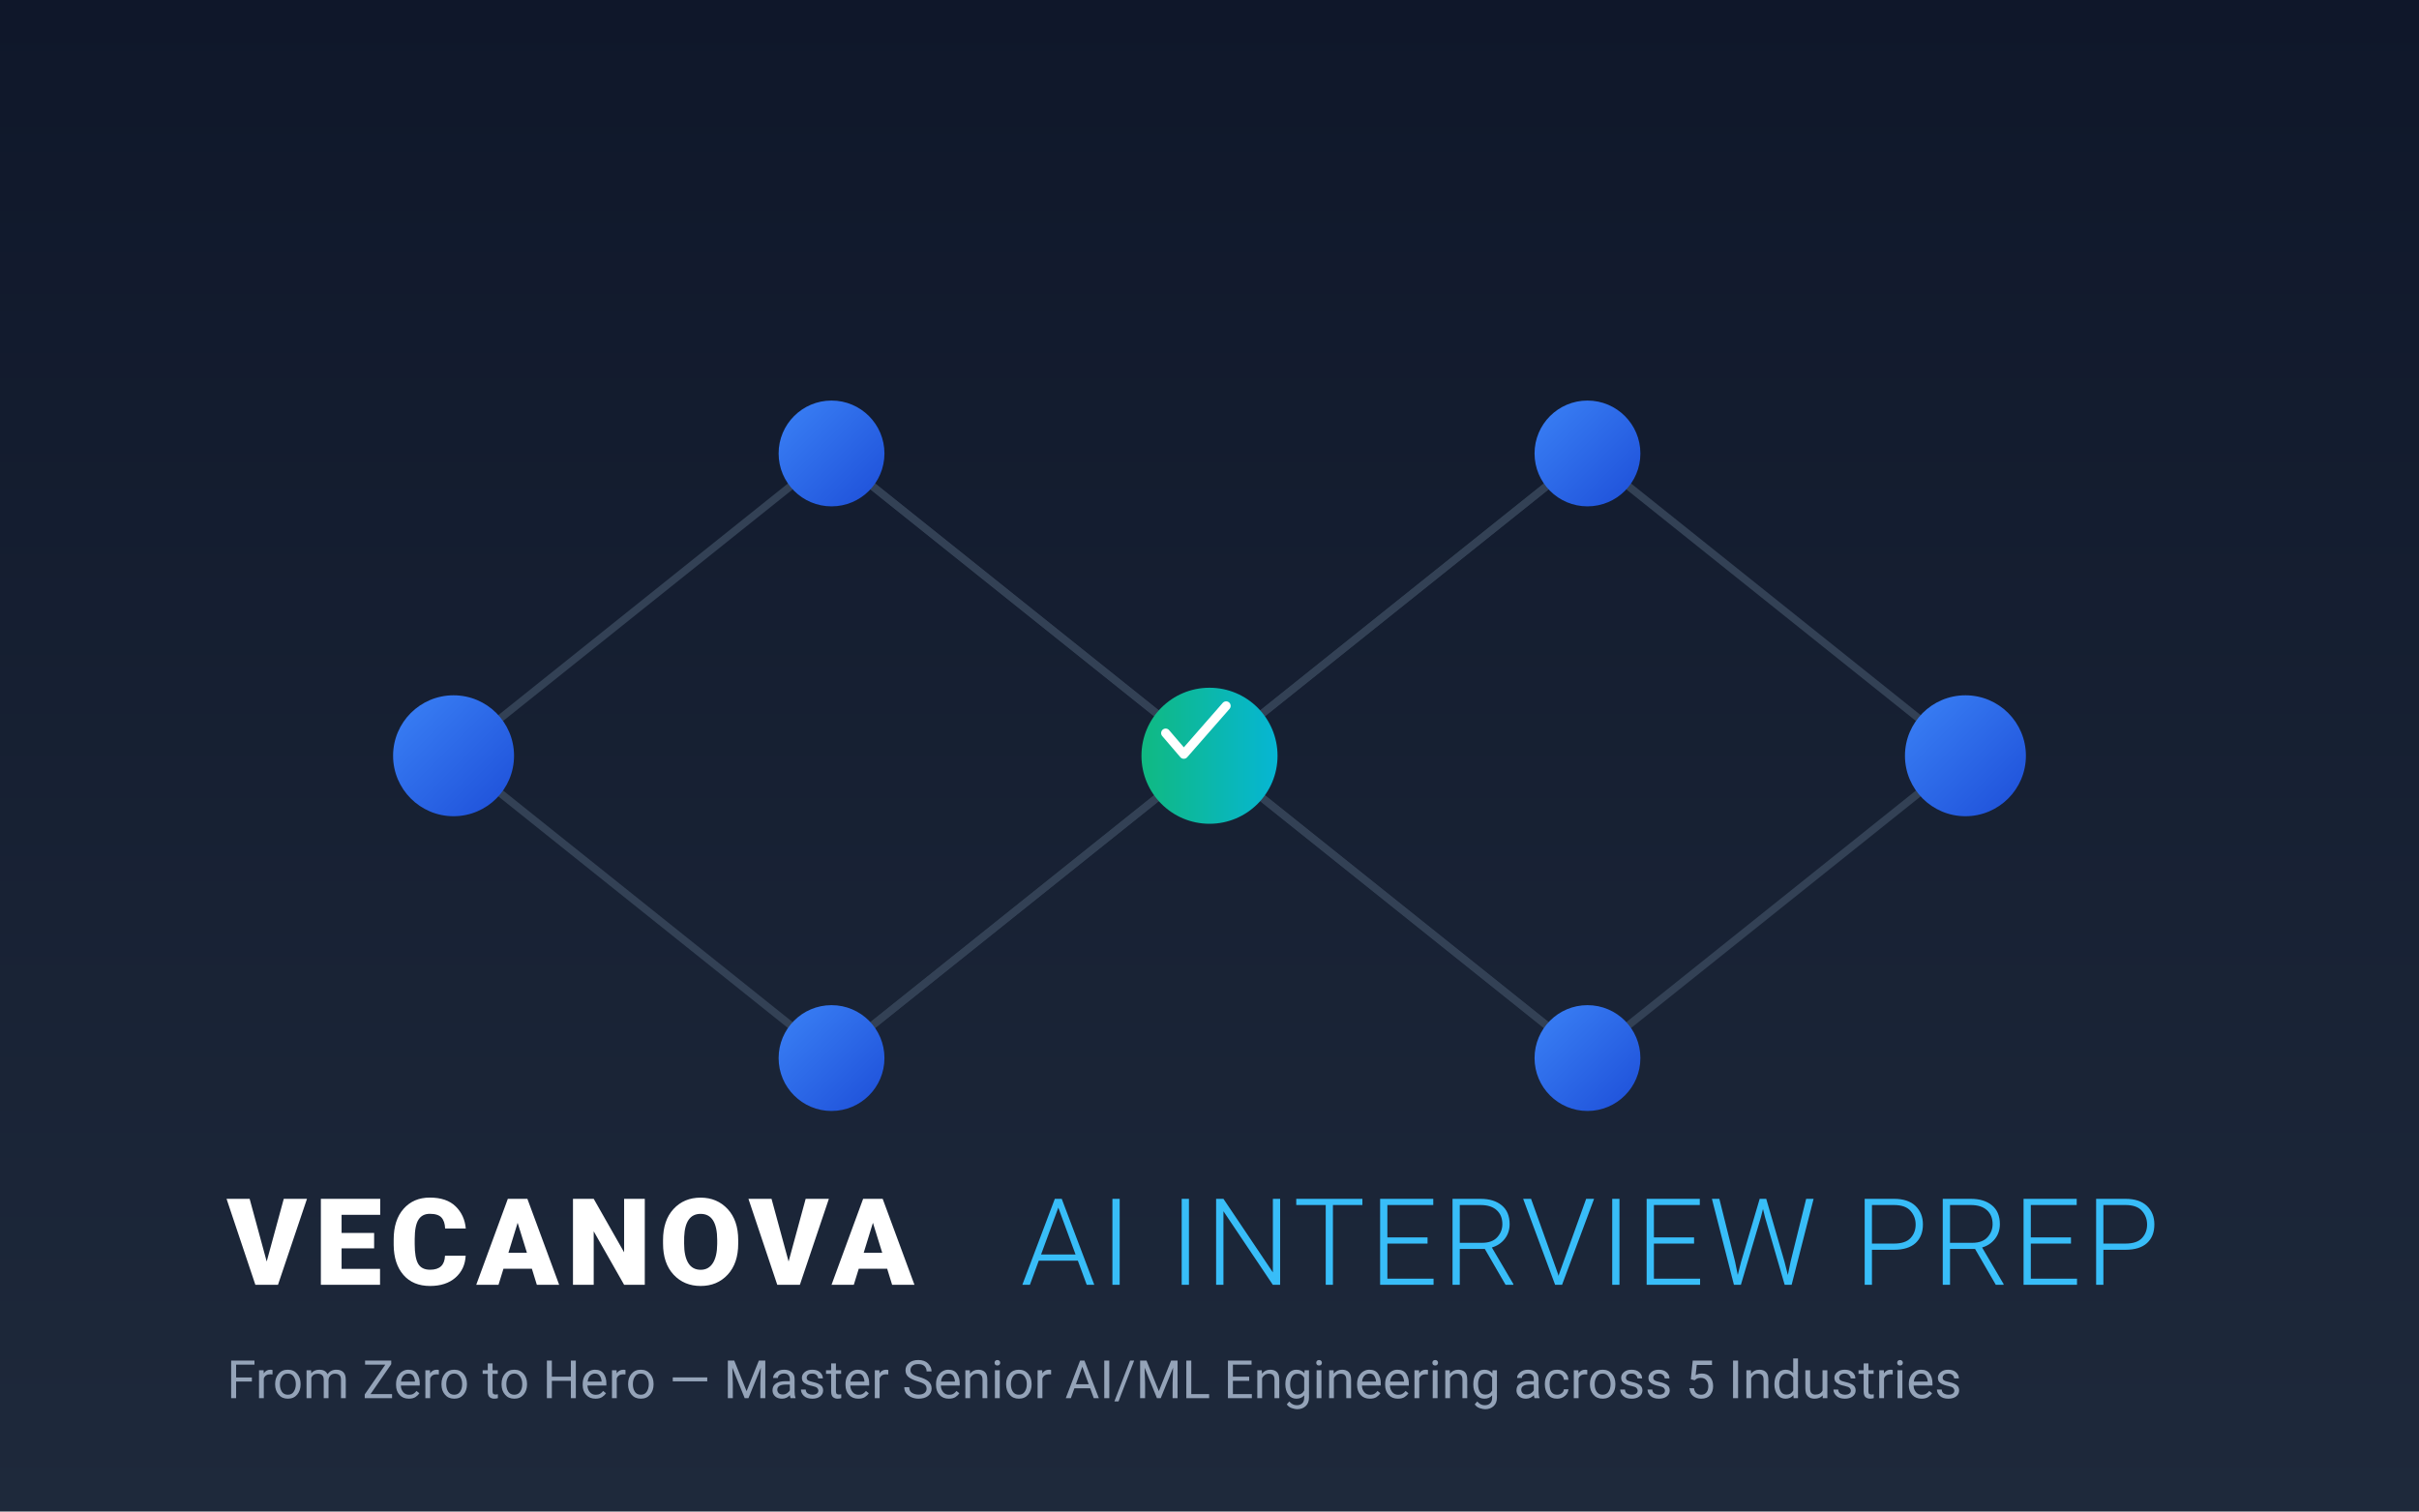
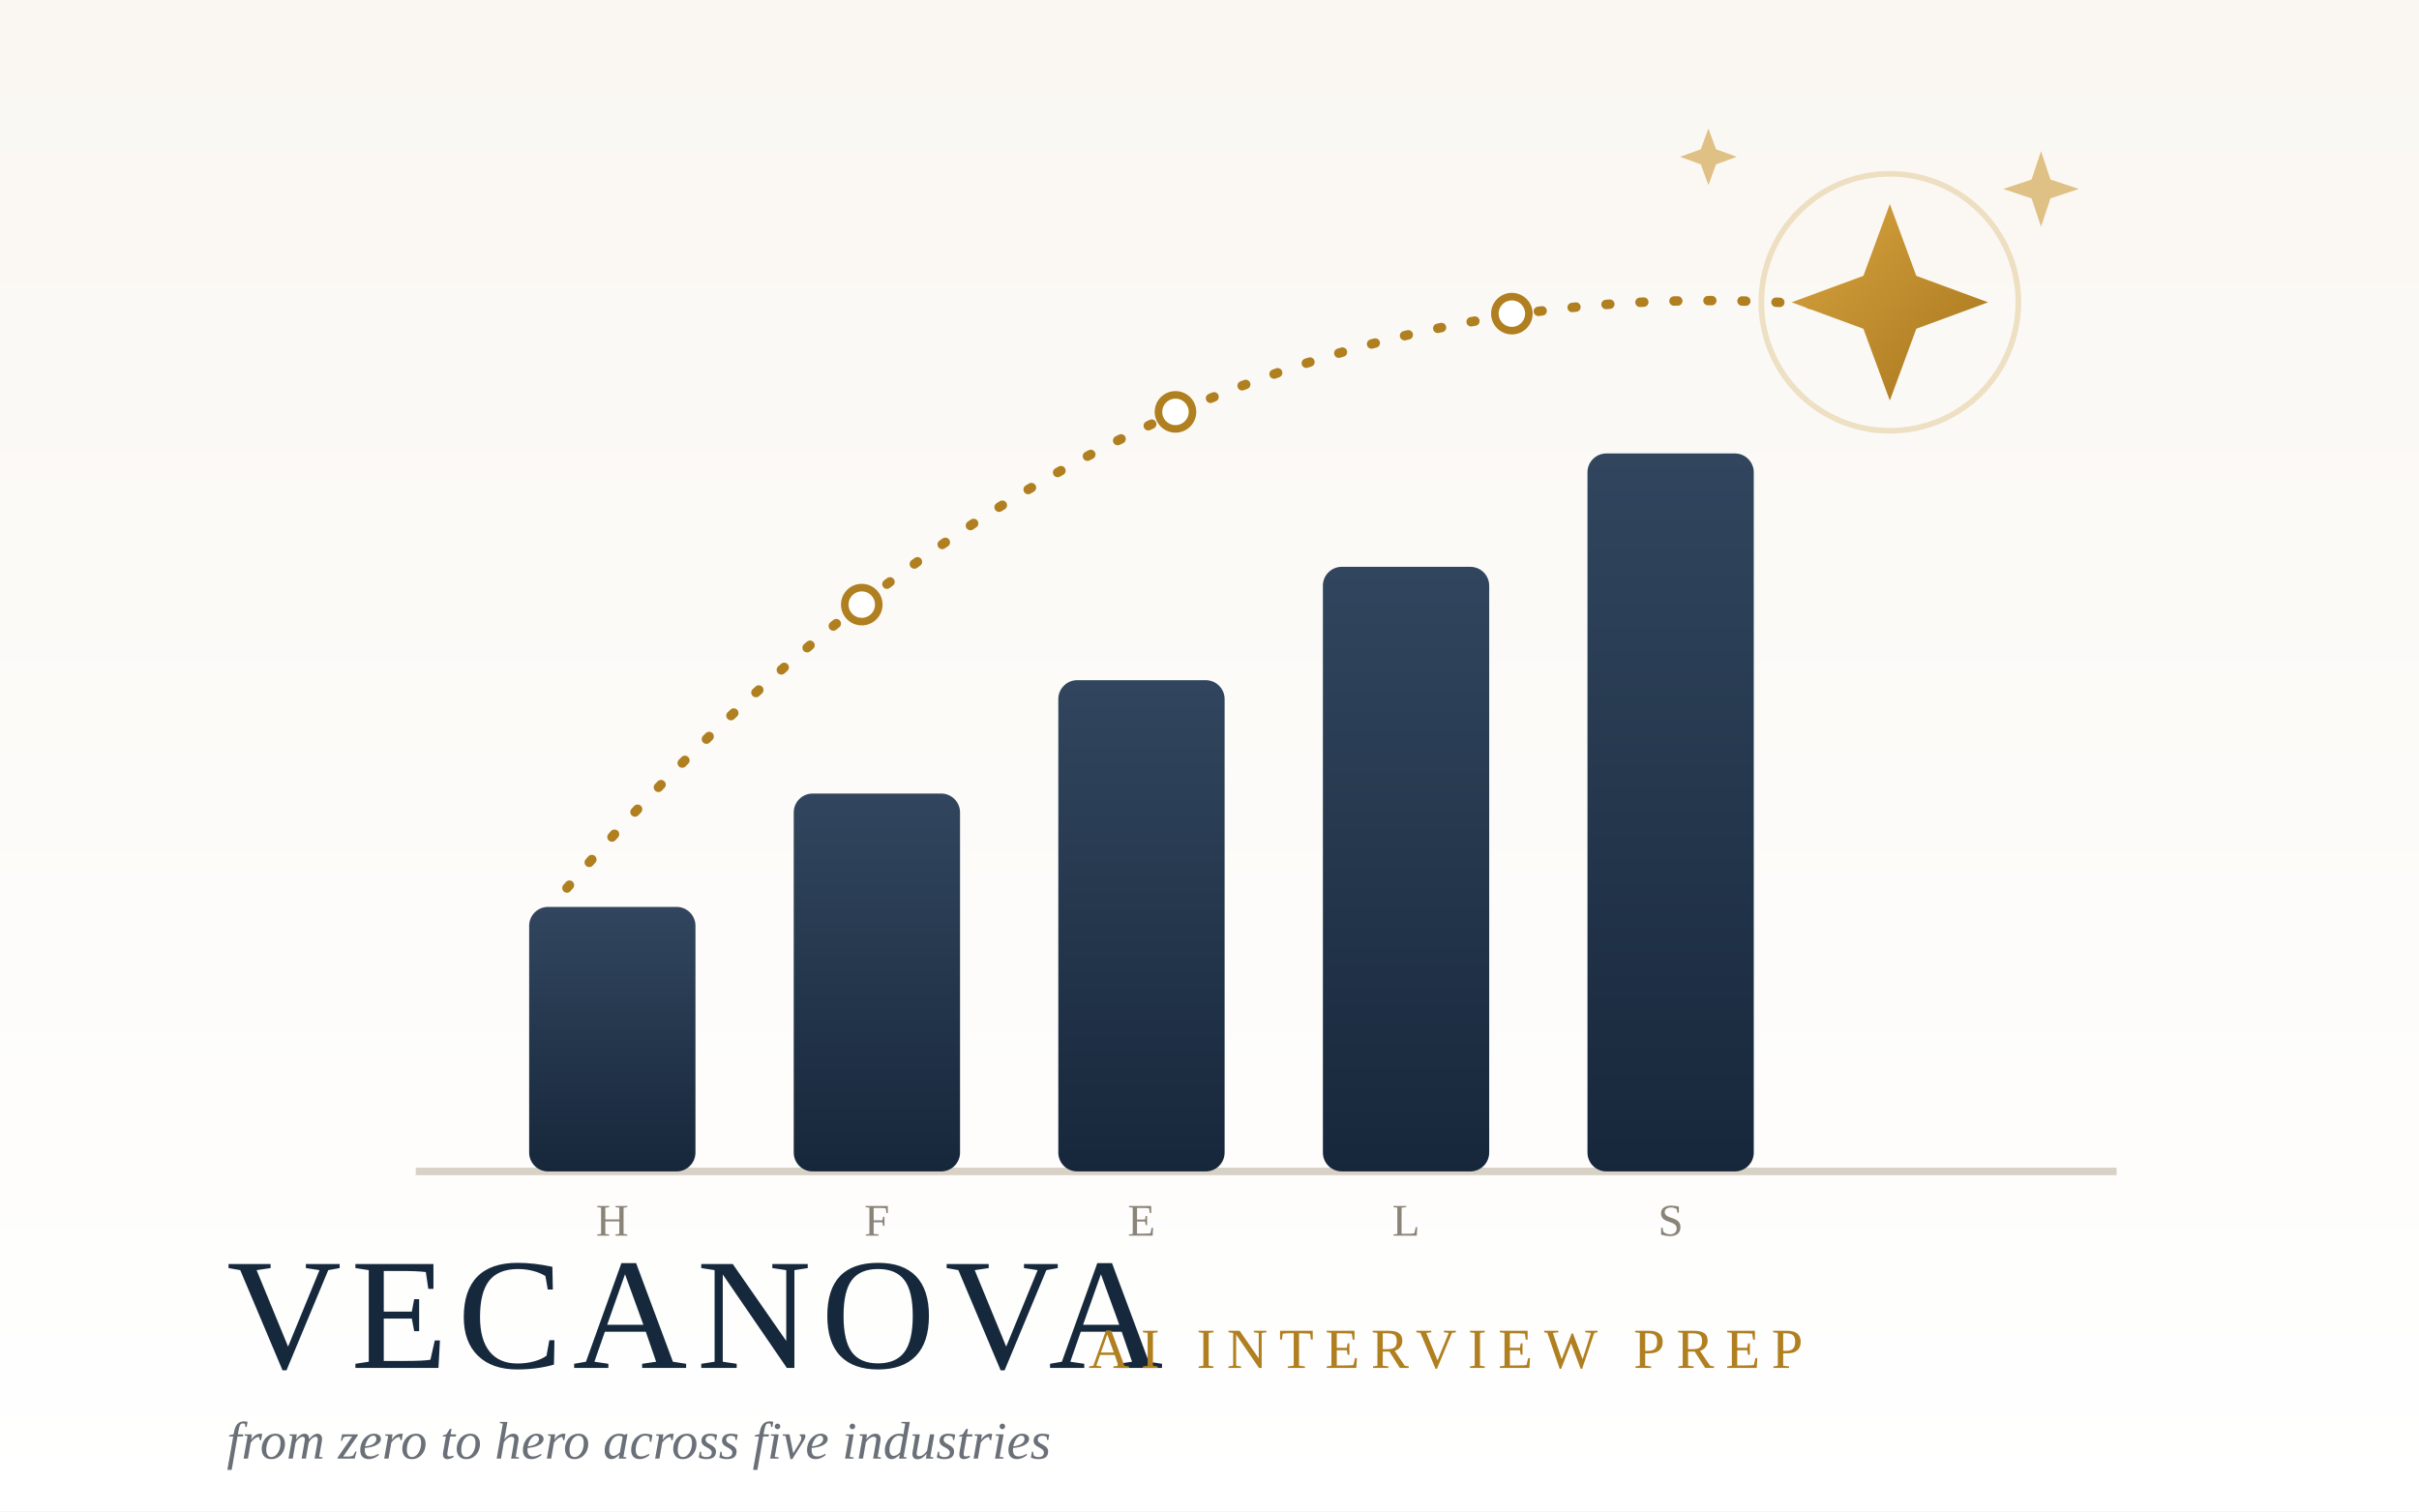
- <svg xmlns="http://www.w3.org/2000/svg" viewBox="0 0 640 400" width="640" height="400" role="img" aria-label="VECANOVA AI Interview Prep — Neural Network and Interview Gates">
+ <svg xmlns="http://www.w3.org/2000/svg" viewBox="0 0 640 400" width="640" height="400" role="img" aria-label="vecanova ai interview prep — five industry pillars and a rising trajectory to the nova star">
  <defs>
    <linearGradient id="bg" x1="0" y1="0" x2="0" y2="1">
-       <stop offset="0%" stop-color="#0f172a" />
-       <stop offset="100%" stop-color="#1e293b" />
+       <stop offset="0%" stop-color="#faf7f2" />
+       <stop offset="100%" stop-color="#ffffff" />
    </linearGradient>
-     <linearGradient id="nodeGrad" x1="0" y1="0" x2="1" y2="1">
-       <stop offset="0%" stop-color="#3b82f6" />
-       <stop offset="100%" stop-color="#1d4ed8" />
+     <linearGradient id="pillar" x1="0" y1="0" x2="0" y2="1">
+       <stop offset="0%" stop-color="#31465e" />
+       <stop offset="100%" stop-color="#17273b" />
    </linearGradient>
-     <linearGradient id="accentGrad" x1="0" y1="0" x2="1" y2="0">
-       <stop offset="0%" stop-color="#10b981" />
-       <stop offset="100%" stop-color="#06b6d4" />
+     <linearGradient id="nova" x1="0" y1="0" x2="1" y2="1">
+       <stop offset="0%" stop-color="#d9a441" />
+       <stop offset="100%" stop-color="#a6761c" />
    </linearGradient>
  </defs>
  <rect width="640" height="400" fill="url(#bg)" />
-   <g stroke="#334155" stroke-width="2" fill="none">
-     <path d="M 120 200 L 220 120 L 320 200 L 420 120 L 520 200" />
-     <path d="M 120 200 L 220 280 L 320 200 L 420 280 L 520 200" />
-     <path d="M 220 120 L 320 200 L 420 280" />
-     <path d="M 220 280 L 320 200 L 420 120" />
+   <line x1="110" y1="310" x2="560" y2="310" stroke="#d8d2c6" stroke-width="2" />
+   <g fill="url(#pillar)">
+     <rect x="140" y="240" width="44" height="70" rx="5" />
+     <rect x="210" y="210" width="44" height="100" rx="5" />
+     <rect x="280" y="180" width="44" height="130" rx="5" />
+     <rect x="350" y="150" width="44" height="160" rx="5" />
+     <rect x="420" y="120" width="44" height="190" rx="5" />
  </g>
-   <circle cx="120" cy="200" r="16" fill="url(#nodeGrad)" />
-   <circle cx="220" cy="120" r="14" fill="url(#nodeGrad)" />
-   <circle cx="220" cy="280" r="14" fill="url(#nodeGrad)" />
-   <circle cx="320" cy="200" r="18" fill="url(#accentGrad)" />
-   <circle cx="420" cy="120" r="14" fill="url(#nodeGrad)" />
-   <circle cx="420" cy="280" r="14" fill="url(#nodeGrad)" />
-   <circle cx="520" cy="200" r="16" fill="url(#nodeGrad)" />
-   <g transform="translate(310, 190) scale(0.8)">
-     <path d="M-2 5 L4 12 L18 -4" fill="none" stroke="#ffffff" stroke-width="3" stroke-linecap="round" stroke-linejoin="round" />
+   <g font-family="Georgia, 'Times New Roman', serif" font-size="12" fill="#8a8478" text-anchor="middle">
+     <text x="162" y="327">H</text>
+     <text x="232" y="327">F</text>
+     <text x="302" y="327">E</text>
+     <text x="372" y="327">L</text>
+     <text x="442" y="327">S</text>
  </g>
-   <text x="60" y="340" font-family="system-ui, -apple-system, 'Segoe UI', Roboto, sans-serif" font-size="32" font-weight="800" letter-spacing="2.0" fill="#ffffff">VECANOVA</text>
-   <text x="270" y="340" font-family="system-ui, -apple-system, 'Segoe UI', Roboto, sans-serif" font-size="32" font-weight="300" letter-spacing="1.0" fill="#38bdf8">AI INTERVIEW PREP</text>
-   <text x="60" y="370" font-family="system-ui, -apple-system, 'Segoe UI', Roboto, sans-serif" font-size="14" fill="#94a3b8">From Zero to Hero — Master Senior AI/ML Engineering across 5 Industries</text>
+   <path d="M 150 235 Q 300 60 495 82" fill="none" stroke="#b07f1f" stroke-width="2.5" stroke-dasharray="1 8" stroke-linecap="round" />
+   <g fill="#ffffff" stroke="#b07f1f" stroke-width="2">
+     <circle cx="228" cy="160" r="4.5" />
+     <circle cx="311" cy="109" r="4.5" />
+     <circle cx="400" cy="83" r="4.5" />
+   </g>
+   <circle cx="500" cy="80" r="34" fill="none" stroke="#c9922a" stroke-width="1.5" opacity="0.25" />
+   <path d="M500 54 L507 73 L526 80 L507 87 L500 106 L493 87 L474 80 L493 73 Z" fill="url(#nova)" />
+   <g fill="#c9922a" opacity="0.55">
+     <path d="M540 40 L542.5 47.5 L550 50 L542.5 52.5 L540 60 L537.5 52.5 L530 50 L537.5 47.5 Z" />
+     <path d="M452 34 L454 39.5 L459.5 41.5 L454 43.5 L452 49 L450 43.5 L444.5 41.5 L450 39.5 Z" />
+   </g>
+   <text x="60" y="362" font-family="Georgia, 'Times New Roman', serif" font-size="42" letter-spacing="2.5" fill="#16283c">VECANOVA</text>
+   <text x="288" y="362" font-family="Georgia, 'Times New Roman', serif" font-size="15" letter-spacing="3" fill="#b07f1f">AI INTERVIEW PREP</text>
+   <text x="60" y="386" font-family="Georgia, 'Times New Roman', serif" font-size="14" font-style="italic" fill="#6a7078">from zero to hero across five industries</text>
</svg>
